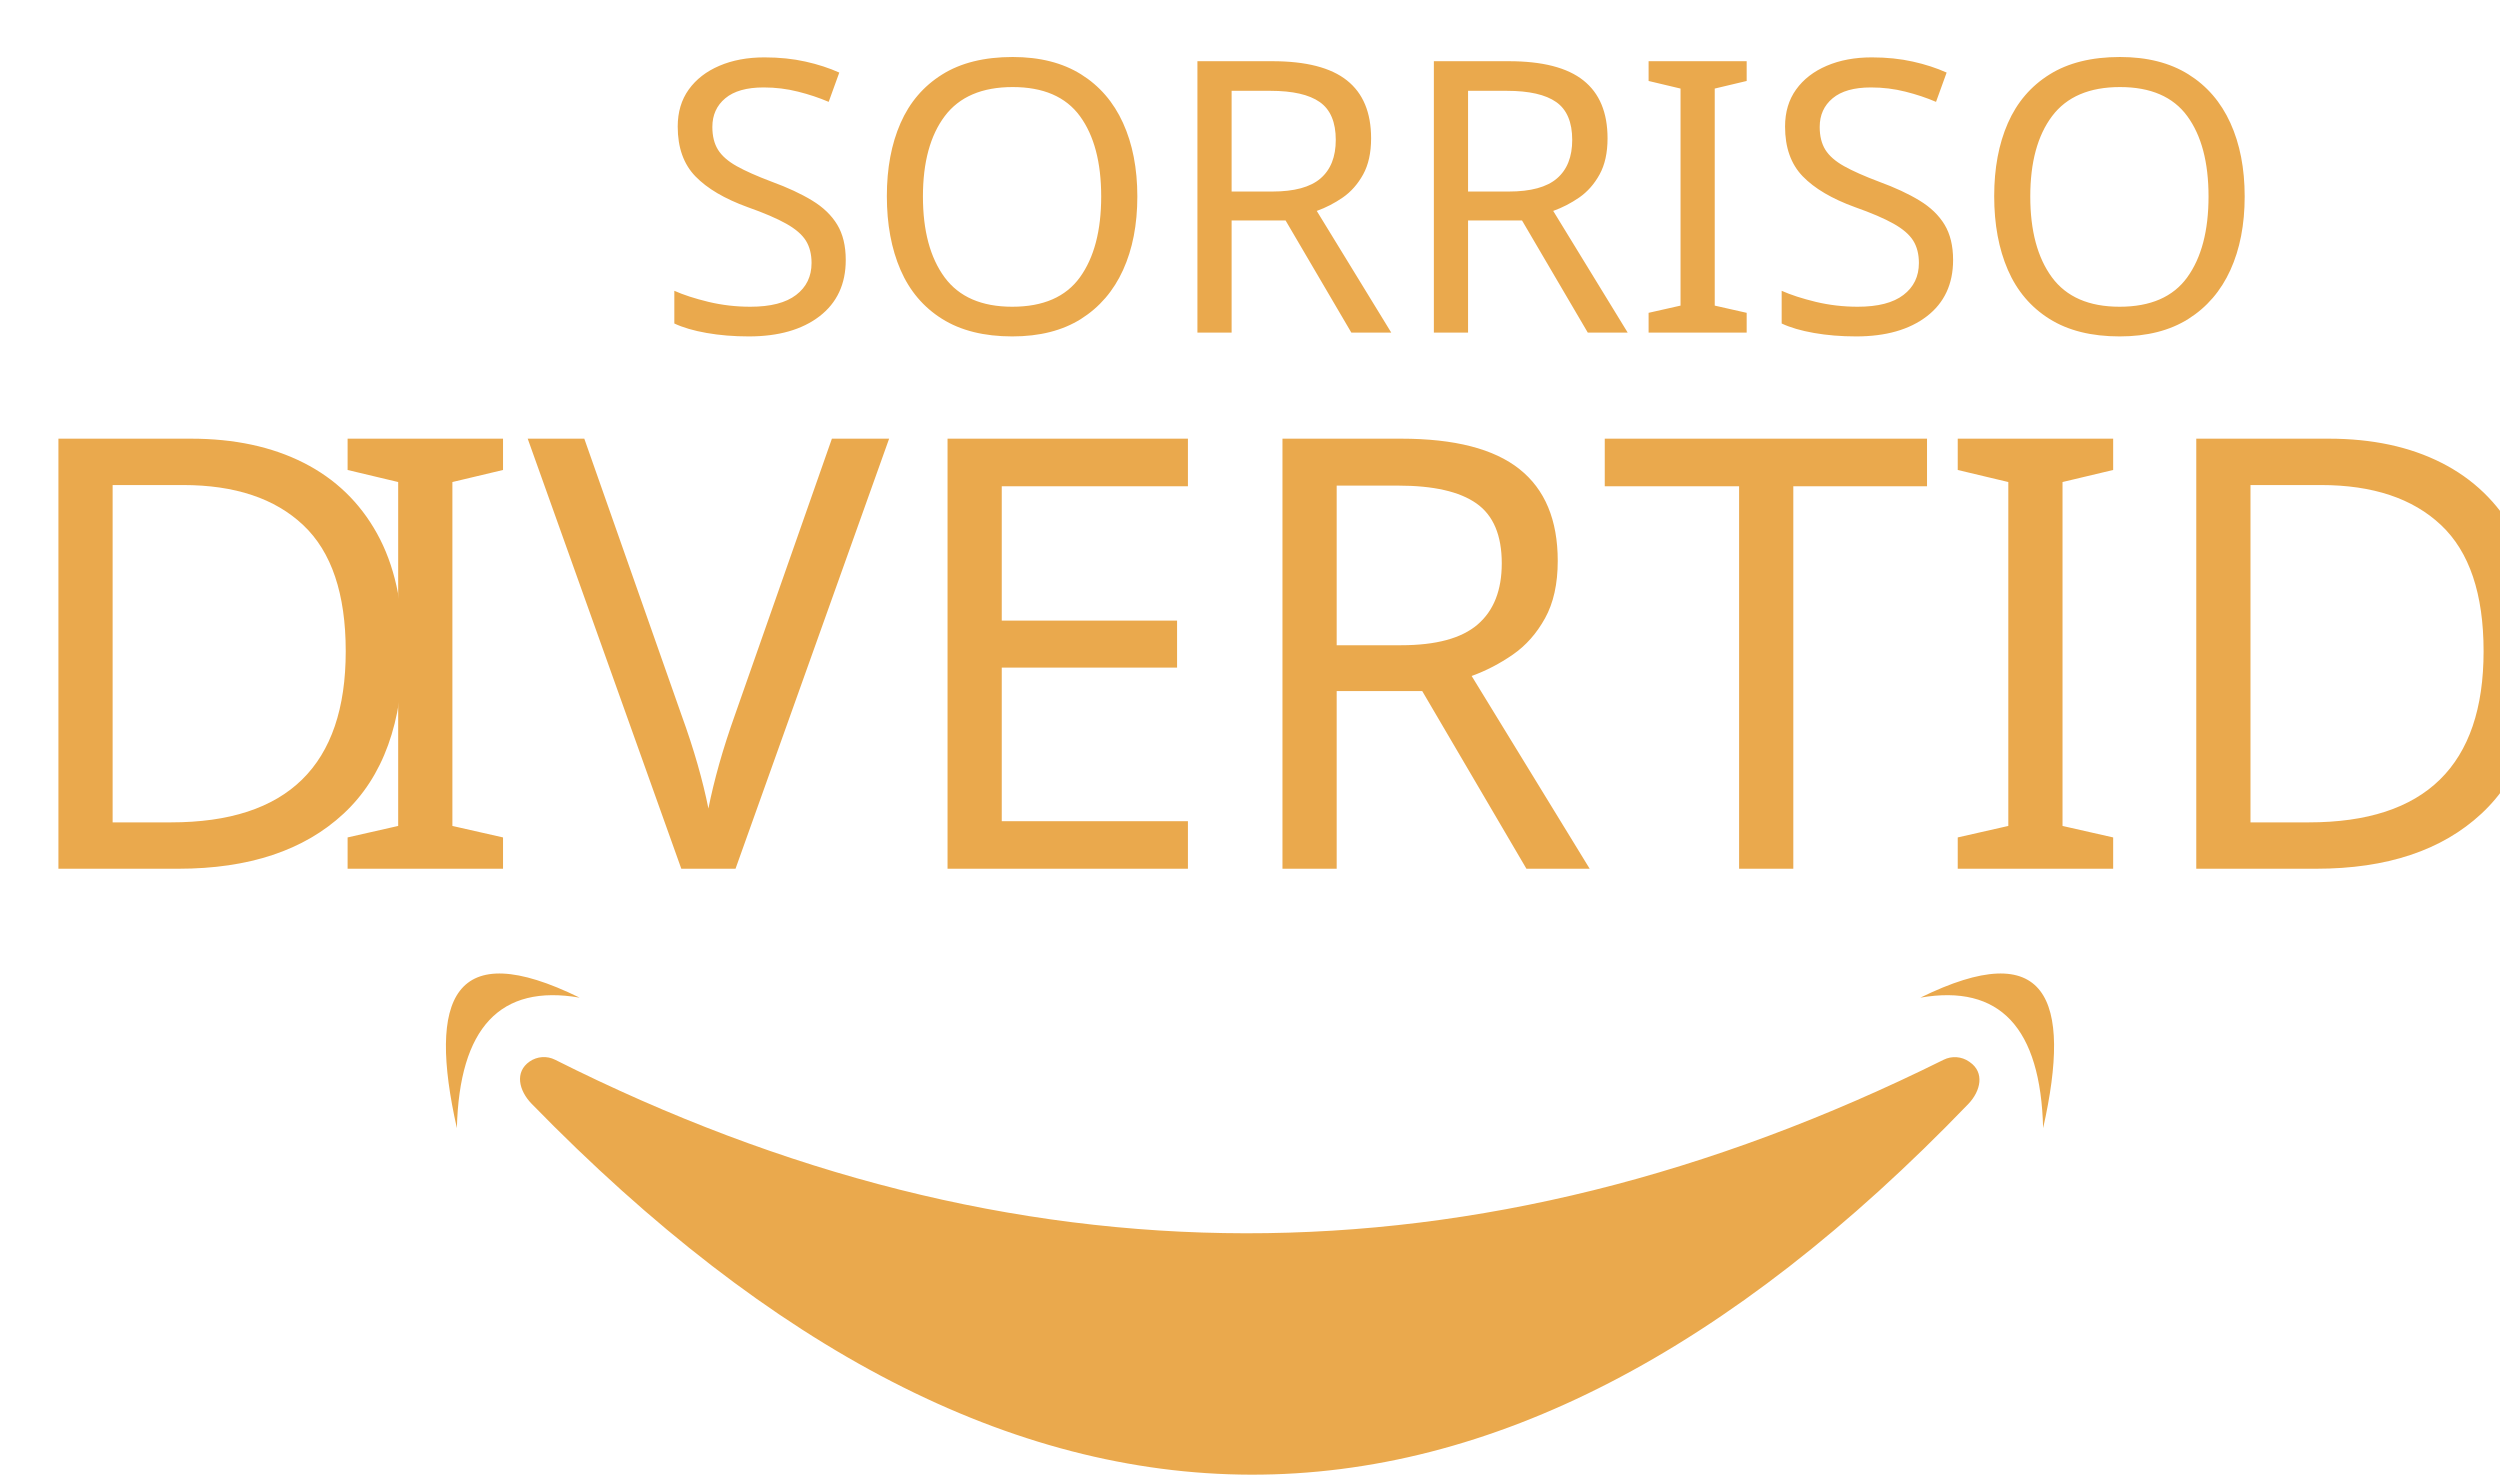
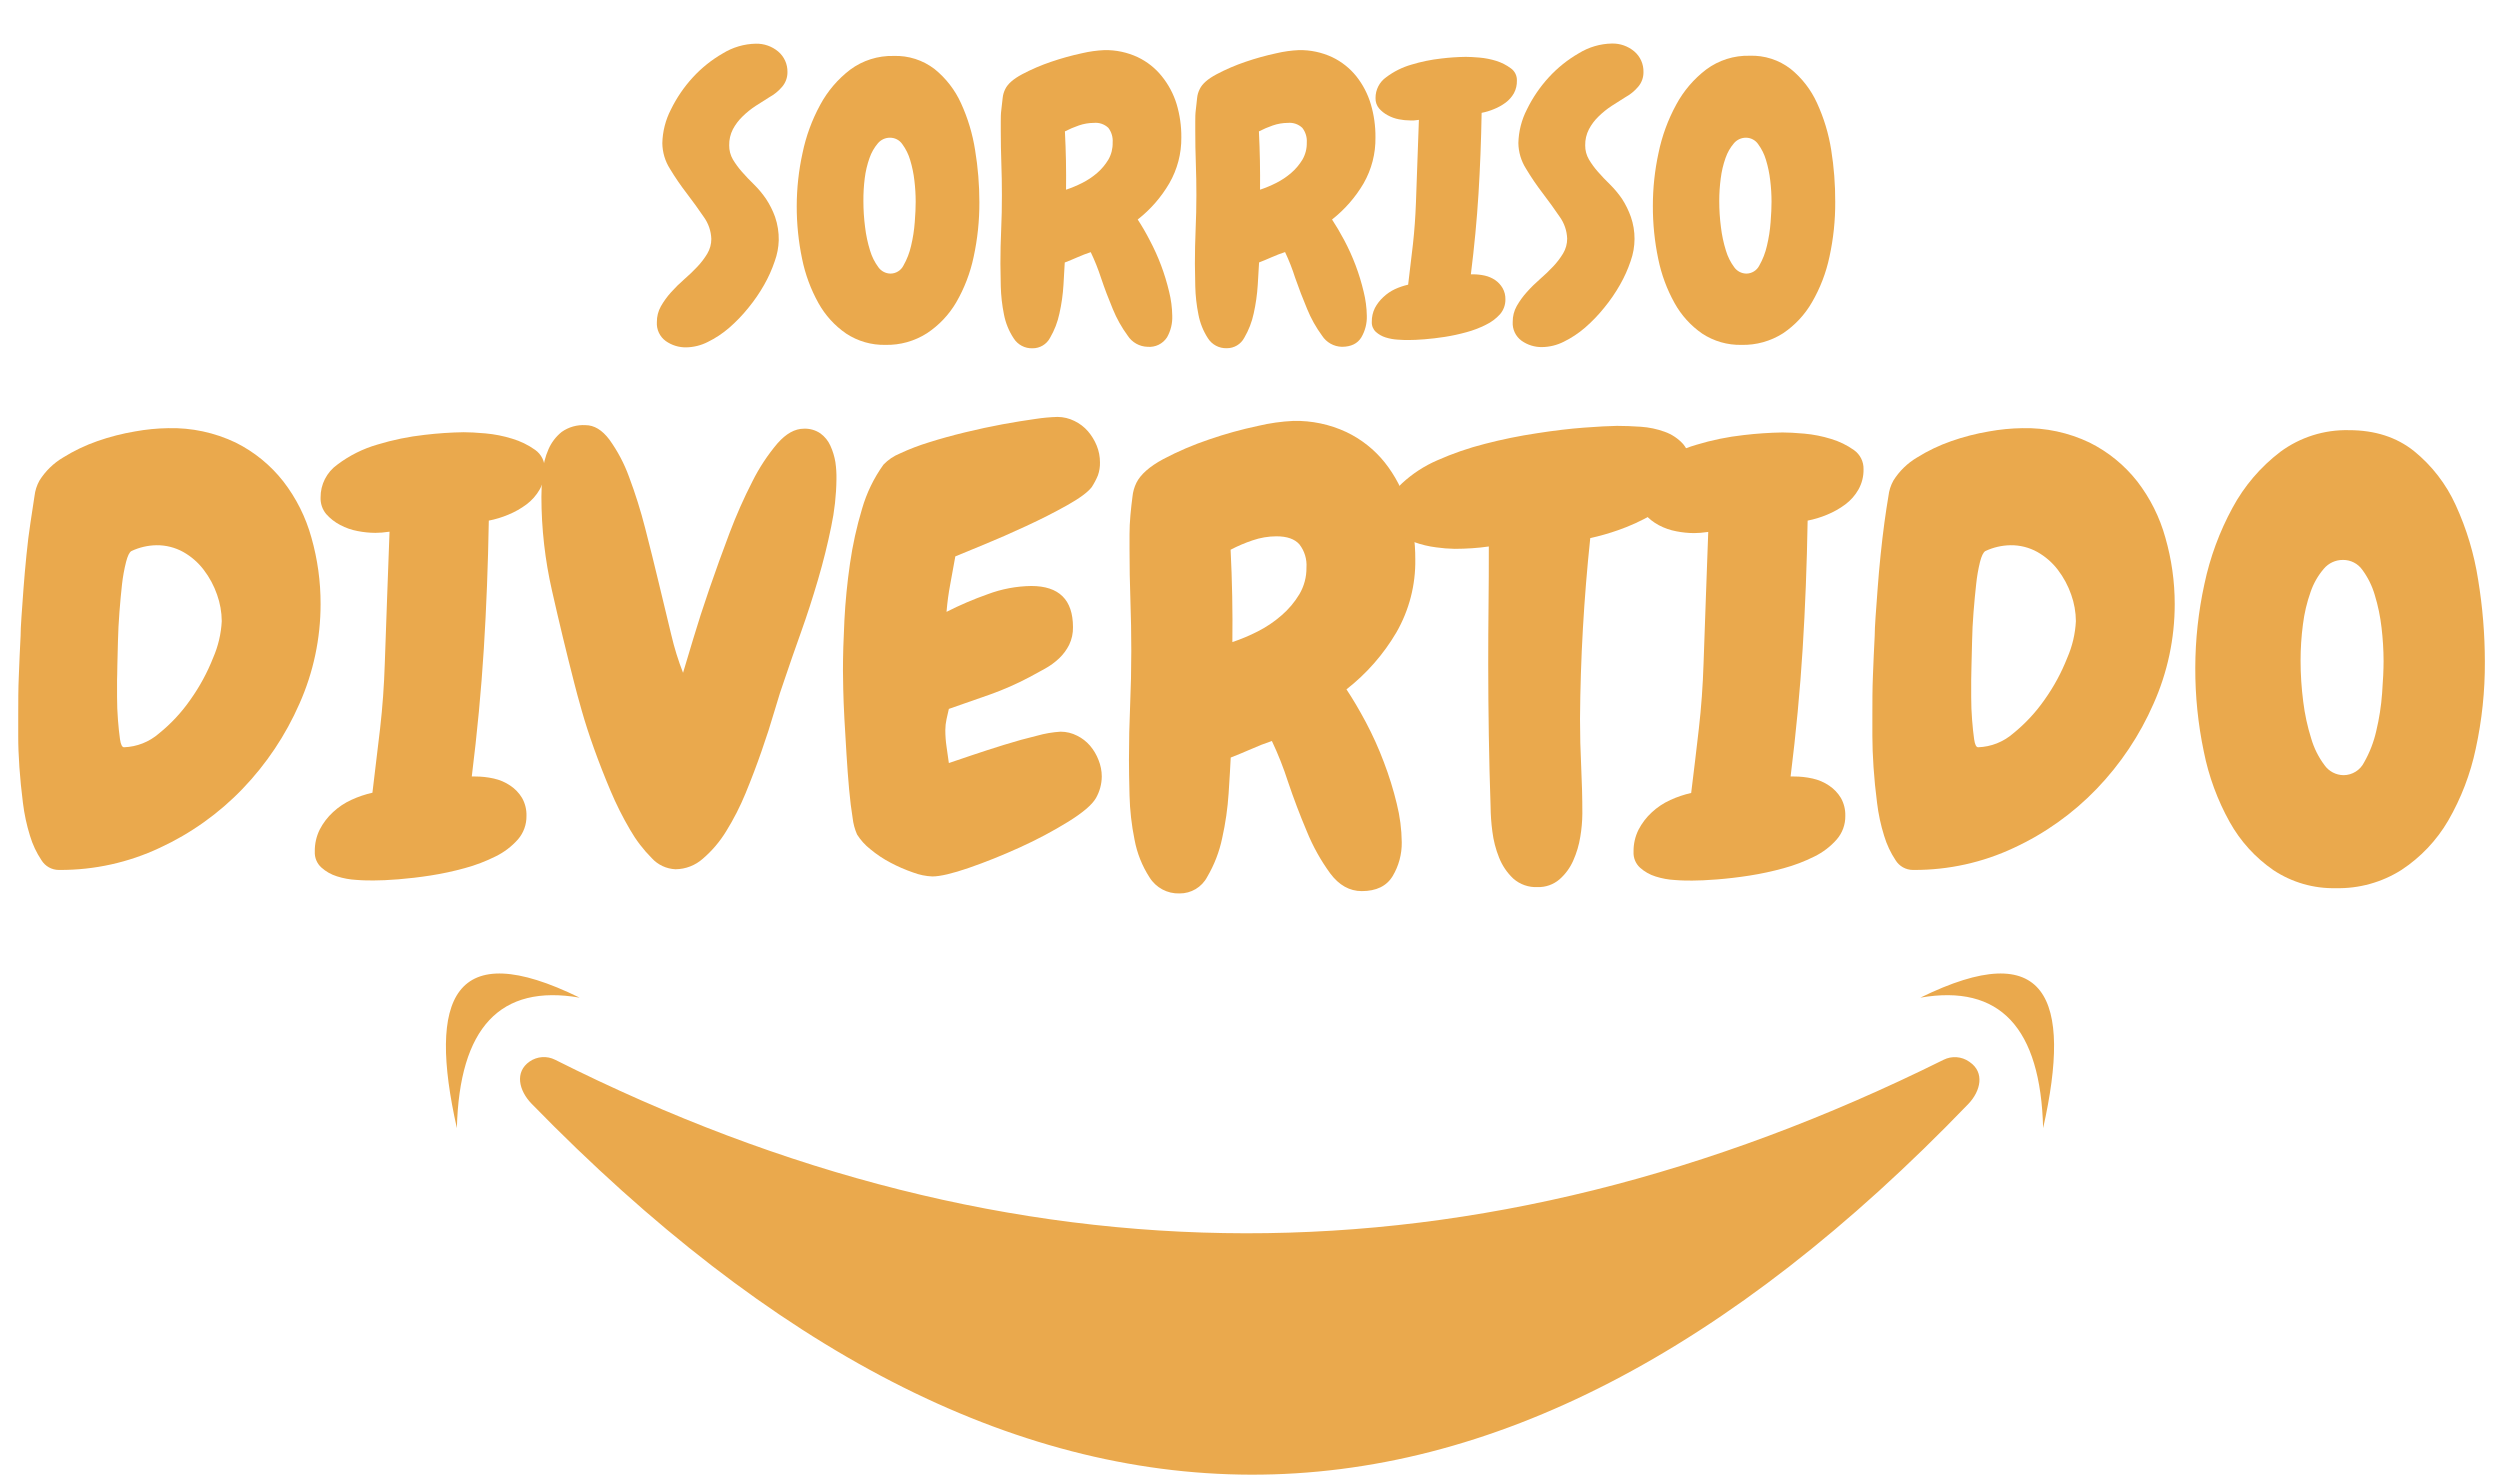
<svg xmlns="http://www.w3.org/2000/svg" id="Camada_1" data-name="Camada 1" viewBox="0 0 622.54 367.22">
  <defs>
-     <style>.cls-1{font-size:94.66px;}.cls-1,.cls-2,.cls-4{fill:#eaa94d;}.cls-1,.cls-2{font-family:Chewy-Regular, Chewy;}.cls-2{font-size:150px;}.cls-3{letter-spacing:-0.01em;}</style>
+     <style>.cls-1{fill:#eaa94d;}</style>
  </defs>
-   <text class="cls-1" transform="translate(163.09 82.82)">SORRISO</text>
-   <text class="cls-2" transform="translate(0 216.33)">
-     <tspan class="cls-3">D</tspan>
-     <tspan x="80.56" y="0">IVERTIDO</tspan>
-   </text>
-   <path class="cls-4" d="M490.13,274.92C371.23,398.43,252,397.56,132.38,274.85c-3.19-3.28-4.26-7.9-.5-10.51h0a6.22,6.22,0,0,1,6.36-.44c114,57.34,229.19,57.88,345.75,0a6.23,6.23,0,0,1,6.33.45l.2.14C494.23,267.05,493.27,271.65,490.13,274.92Z" />
-   <path class="cls-4" d="M478.2,248.43c31.48-15.44,37.86.08,30.57,32.49C508.15,255.92,498,245,478.2,248.43Z" />
-   <path class="cls-4" d="M144.34,248.43c-31.48-15.44-37.86.08-30.57,32.49C114.39,255.92,124.54,245,144.34,248.43Z" />
+   <path class="cls-1" d="M196.09,17.93a5.54,5.54,0,0,1-1.34,3.7,11.31,11.31,0,0,1-3.19,2.59c-1.11.68-2.25,1.4-3.42,2.17A21.44,21.44,0,0,0,184.91,29a12.71,12.71,0,0,0-2.41,3.19,8.45,8.45,0,0,0-.92,4,6.87,6.87,0,0,0,.92,3.52,20.85,20.85,0,0,0,2.27,3.09q1.33,1.53,3,3.15a24.31,24.31,0,0,1,3,3.6A21.14,21.14,0,0,1,193,54a17,17,0,0,1,.92,5.83,16.62,16.62,0,0,1-1,5.22,33.16,33.16,0,0,1-2.63,5.87,40.53,40.53,0,0,1-3.93,5.73,38.33,38.33,0,0,1-4.81,5,24.78,24.78,0,0,1-5.31,3.51,12.36,12.36,0,0,1-5.36,1.34,8.58,8.58,0,0,1-5.09-1.57,5.4,5.4,0,0,1-2.22-4.72,7.89,7.89,0,0,1,1-3.93,20,20,0,0,1,2.5-3.46,35.94,35.94,0,0,1,3.28-3.24,45.09,45.09,0,0,0,3.28-3.14,18.88,18.88,0,0,0,2.5-3.28,7.1,7.1,0,0,0,1-3.65,9.88,9.88,0,0,0-1.89-5.5q-1.91-2.82-4.21-5.83a65.48,65.48,0,0,1-4.2-6.14,12.19,12.19,0,0,1-1.9-6.38,19.21,19.21,0,0,1,2.13-8.37,33.64,33.64,0,0,1,5.45-8,31.36,31.36,0,0,1,7.49-6,16.27,16.27,0,0,1,8.23-2.41,8.36,8.36,0,0,1,5.54,1.94A6.53,6.53,0,0,1,196.09,17.93Z" />
+   <path class="cls-1" d="M220.5,85.88a17.11,17.11,0,0,1-9.8-2.82,22.45,22.45,0,0,1-6.89-7.58,38.29,38.29,0,0,1-4.07-11,63.52,63.52,0,0,1-1.34-13.22,62,62,0,0,1,1.44-13.13,43.37,43.37,0,0,1,4.39-12,27.3,27.3,0,0,1,7.48-8.78,17.45,17.45,0,0,1,10.82-3.42,15.83,15.83,0,0,1,10.21,3.28,23.29,23.29,0,0,1,6.57,8.5,44.51,44.51,0,0,1,3.51,11.69,79.66,79.66,0,0,1,1.06,12.95,62.82,62.82,0,0,1-1.43,13.63,38.35,38.35,0,0,1-4.34,11.32A23.35,23.35,0,0,1,230.8,83,18.41,18.41,0,0,1,220.5,85.88Zm1.11-51.59a3.91,3.91,0,0,0-3,1.39,11.32,11.32,0,0,0-2.08,3.65,23.61,23.61,0,0,0-1.2,5.09A43,43,0,0,0,215,50.1a50.09,50.09,0,0,0,.42,6.47,32.59,32.59,0,0,0,1.24,5.83,13.35,13.35,0,0,0,2.08,4.16,3.77,3.77,0,0,0,3,1.57,3.63,3.63,0,0,0,3.23-2,17.76,17.76,0,0,0,1.9-4.9,36.78,36.78,0,0,0,.92-5.91c.16-2,.23-3.73.23-5.09a44.66,44.66,0,0,0-.32-5.27,28.89,28.89,0,0,0-1.06-5.13,12.7,12.7,0,0,0-1.94-3.92A3.7,3.7,0,0,0,221.61,34.29Z" />
+   <path class="cls-1" d="M294.17,34.2a22.36,22.36,0,0,1-3,11.46,31.78,31.78,0,0,1-7.86,9,58.46,58.46,0,0,1,3,5.18,53.74,53.74,0,0,1,2.82,6.24,55,55,0,0,1,2,6.56,26.36,26.36,0,0,1,.78,6A10.07,10.07,0,0,1,290.61,84a5.23,5.23,0,0,1-4.85,2.36,6.08,6.08,0,0,1-4.95-2.78,31,31,0,0,1-3.7-6.61c-1.07-2.55-2.06-5.16-2.95-7.81a52.18,52.18,0,0,0-2.55-6.37c-1.11.36-2.18.78-3.23,1.24s-2.13.91-3.24,1.34c-.06,1.36-.17,3.22-.32,5.6a44.78,44.78,0,0,1-1,7.07,20.31,20.31,0,0,1-2.35,6.1,4.88,4.88,0,0,1-4.35,2.59,5.33,5.33,0,0,1-4.71-2.5A16.3,16.3,0,0,1,250,78.29a40.2,40.2,0,0,1-.79-7c-.06-2.38-.09-4.24-.09-5.6q0-4.34.19-8.55t.18-8.55q0-4-.14-7.95t-.14-8V30.27c0-.95,0-1.94.14-2.95s.2-2,.33-2.92a6.18,6.18,0,0,1,.64-2.21q.93-1.95,4.21-3.7a49.17,49.17,0,0,1,7.21-3.1,67.71,67.71,0,0,1,7.67-2.13,30.37,30.37,0,0,1,5.59-.78,18.75,18.75,0,0,1,8.32,1.76,17.09,17.09,0,0,1,6,4.76A20.62,20.62,0,0,1,293,25.93,28.18,28.18,0,0,1,294.17,34.2Zm-17.1,1.3A5.36,5.36,0,0,0,276,31.84a4.61,4.61,0,0,0-3.61-1.24,11.53,11.53,0,0,0-3.74.64,25.85,25.85,0,0,0-3.47,1.48q.38,7.31.28,14.52a30.54,30.54,0,0,0,4-1.67,18.45,18.45,0,0,0,3.74-2.49A13.87,13.87,0,0,0,276,39.75,8.09,8.09,0,0,0,277.07,35.5Z" />
+   <path class="cls-1" d="M342.51,34.2a22.36,22.36,0,0,1-2.95,11.46,32.09,32.09,0,0,1-7.86,9q1.47,2.22,3.05,5.18a53.74,53.74,0,0,1,2.82,6.24,53.13,53.13,0,0,1,2,6.56,26.4,26.4,0,0,1,.79,6A10,10,0,0,1,339,84q-1.43,2.35-4.85,2.36a6.05,6.05,0,0,1-4.94-2.78,31,31,0,0,1-3.7-6.61c-1.08-2.55-2.07-5.16-3-7.81A50.78,50.78,0,0,0,320,62.77c-1.11.36-2.19.78-3.24,1.24s-2.12.91-3.23,1.34c-.06,1.36-.17,3.22-.33,5.6a46,46,0,0,1-1,7.07,20.32,20.32,0,0,1-2.36,6.1,4.87,4.87,0,0,1-4.34,2.59,5.33,5.33,0,0,1-4.72-2.5,16.48,16.48,0,0,1-2.36-5.92,40.2,40.2,0,0,1-.78-7c-.06-2.38-.09-4.24-.09-5.6q0-4.34.18-8.55c.12-2.8.19-5.65.19-8.55q0-4-.14-7.95c-.1-2.65-.14-5.33-.14-8V30.27c0-.95,0-1.94.14-2.95s.2-2,.32-2.92a6.17,6.17,0,0,1,.65-2.21c.61-1.3,2-2.53,4.2-3.7a49.17,49.17,0,0,1,7.21-3.1,67.28,67.28,0,0,1,7.68-2.13,30.26,30.26,0,0,1,5.59-.78,18.82,18.82,0,0,1,8.32,1.76,17.27,17.27,0,0,1,6,4.76,20.6,20.6,0,0,1,3.6,6.93A28.18,28.18,0,0,1,342.51,34.2Zm-17.1,1.3a5.36,5.36,0,0,0-1.11-3.66,4.6,4.6,0,0,0-3.6-1.24,11.59,11.59,0,0,0-3.75.64,25.71,25.71,0,0,0-3.46,1.48q.36,7.31.28,14.52a30.43,30.43,0,0,0,4-1.67,18.45,18.45,0,0,0,3.74-2.49,13.87,13.87,0,0,0,2.82-3.33A8.09,8.09,0,0,0,325.41,35.5Z" />
+   <path class="cls-1" d="M377.73,20.06A6.28,6.28,0,0,1,377,23.2a7.7,7.7,0,0,1-2.08,2.36A13,13,0,0,1,372,27.18a15.26,15.26,0,0,1-3.05.92q-.18,10.45-.78,20.15t-1.9,20.06h.55a13.61,13.61,0,0,1,2.92.32,7.65,7.65,0,0,1,2.58,1.11,6.25,6.25,0,0,1,1.85,2,5.4,5.4,0,0,1,.7,2.81,5.52,5.52,0,0,1-1.34,3.7A11.34,11.34,0,0,1,370,80.88a25.36,25.36,0,0,1-4.85,1.85,48.88,48.88,0,0,1-5.36,1.16c-1.79.28-3.48.47-5.09.6s-2.89.18-3.88.18c-.74,0-1.65,0-2.72-.09a12.39,12.39,0,0,1-3.05-.55,6.62,6.62,0,0,1-2.45-1.39,3.21,3.21,0,0,1-1-2.5,7.47,7.47,0,0,1,.78-3.46A10,10,0,0,1,344.45,74,11,11,0,0,1,347.37,72a16.69,16.69,0,0,1,3.28-1.11q.64-5.09,1.2-10.12c.37-3.36.61-6.76.74-10.22s.24-7,.37-10.4.24-6.85.37-10.3c-.43.06-.83.11-1.2.14s-.71,0-1,0a14.61,14.61,0,0,1-2.77-.28,9.28,9.28,0,0,1-2.78-1,7.55,7.55,0,0,1-2.17-1.71,3.82,3.82,0,0,1-.88-2.58,6.27,6.27,0,0,1,2.64-5.18,19.28,19.28,0,0,1,6.28-3.14,41.23,41.23,0,0,1,7.45-1.53,57.32,57.32,0,0,1,6.1-.41q1.29,0,3.42.18a19.89,19.89,0,0,1,4.2.83A12.26,12.26,0,0,1,376.21,17,3.57,3.57,0,0,1,377.73,20.06Z" />
+   <path class="cls-1" d="M409.25,17.93a5.49,5.49,0,0,1-1.34,3.7,11.18,11.18,0,0,1-3.19,2.59c-1.11.68-2.25,1.4-3.42,2.17A21.44,21.44,0,0,0,398.07,29a12.44,12.44,0,0,0-2.4,3.19,8.34,8.34,0,0,0-.93,4,6.78,6.78,0,0,0,.93,3.52,20.08,20.08,0,0,0,2.26,3.09q1.33,1.53,3,3.15a25,25,0,0,1,3,3.6A21.6,21.6,0,0,1,406.11,54,16.56,16.56,0,0,1,406.06,65a33.16,33.16,0,0,1-2.63,5.87,40.53,40.53,0,0,1-3.93,5.73,38.33,38.33,0,0,1-4.81,5,24.78,24.78,0,0,1-5.31,3.51A12.36,12.36,0,0,1,384,86.43a8.58,8.58,0,0,1-5.09-1.57,5.4,5.4,0,0,1-2.22-4.72,7.89,7.89,0,0,1,1-3.93,20,20,0,0,1,2.5-3.46,35.94,35.94,0,0,1,3.28-3.24,45.09,45.09,0,0,0,3.28-3.14,18.88,18.88,0,0,0,2.5-3.28,7.1,7.1,0,0,0,1-3.65,9.88,9.88,0,0,0-1.89-5.5q-1.91-2.82-4.21-5.83A65.48,65.48,0,0,1,380,42a12.19,12.19,0,0,1-1.9-6.38,19.21,19.21,0,0,1,2.13-8.37,33.64,33.64,0,0,1,5.45-8,31.36,31.36,0,0,1,7.49-6,16.27,16.27,0,0,1,8.23-2.41,8.36,8.36,0,0,1,5.54,1.94A6.53,6.53,0,0,1,409.25,17.93Z" />
+   <path class="cls-1" d="M433.66,85.88a17.11,17.11,0,0,1-9.8-2.82A22.45,22.45,0,0,1,417,75.48a38.29,38.29,0,0,1-4.07-11,63.52,63.52,0,0,1-1.34-13.22A62,62,0,0,1,413,38.08a43.37,43.37,0,0,1,4.39-12,27.2,27.2,0,0,1,7.49-8.78,17.4,17.4,0,0,1,10.81-3.42,15.83,15.83,0,0,1,10.21,3.28,23.29,23.29,0,0,1,6.57,8.5A44.51,44.51,0,0,1,456,37.34,79.66,79.66,0,0,1,457,50.29a62.2,62.2,0,0,1-1.43,13.63,38.35,38.35,0,0,1-4.34,11.32A23.35,23.35,0,0,1,444,83,18.41,18.41,0,0,1,433.66,85.88Zm1.11-51.59a3.91,3.91,0,0,0-3,1.39,11.32,11.32,0,0,0-2.08,3.65,24.22,24.22,0,0,0-1.2,5.09,43,43,0,0,0-.37,5.68,50.09,50.09,0,0,0,.42,6.47,32.59,32.59,0,0,0,1.24,5.83,13.35,13.35,0,0,0,2.08,4.16,3.77,3.77,0,0,0,3,1.57,3.63,3.63,0,0,0,3.23-2,17.76,17.76,0,0,0,1.9-4.9,36.78,36.78,0,0,0,.92-5.91c.16-2,.23-3.73.23-5.09a44.66,44.66,0,0,0-.32-5.27,28.89,28.89,0,0,0-1.06-5.13,12.7,12.7,0,0,0-1.94-3.92A3.7,3.7,0,0,0,434.77,34.29Z" />
+   <path class="cls-1" d="M79.83,150.42a60.92,60.92,0,0,1-5.27,24.83,72.7,72.7,0,0,1-14.14,21.16,68.44,68.44,0,0,1-20.65,14.72,58,58,0,0,1-24.83,5.5h-.29a5.08,5.08,0,0,1-4.32-2.42,22.49,22.49,0,0,1-2.86-6.08,46.42,46.42,0,0,1-1.76-8.2q-.58-4.55-.88-8.86t-.29-7.77v-5.2c0-3.32,0-6.61.15-9.89s.24-6.56.44-9.88c0-1.08.07-2.66.22-4.76s.31-4.47.51-7.11.44-5.39.73-8.27.61-5.57,1-8.06.69-4.69,1-6.59a10.34,10.34,0,0,1,1.24-3.88,17.47,17.47,0,0,1,5.86-5.72,43.12,43.12,0,0,1,8.57-4.1,57.16,57.16,0,0,1,9.38-2.41,50.19,50.19,0,0,1,8.27-.81,36.83,36.83,0,0,1,16.78,3.59,34.77,34.77,0,0,1,11.86,9.67,40.51,40.51,0,0,1,7,14A59.81,59.81,0,0,1,79.83,150.42Zm-24.61,4.25a20.08,20.08,0,0,0-1.17-6.6,22,22,0,0,0-3.3-6.15,16.72,16.72,0,0,0-5.12-4.47A13.43,13.43,0,0,0,39,135.77a15.19,15.19,0,0,0-6.29,1.46c-.5.3-.93,1.2-1.32,2.71a42,42,0,0,0-1,5.5q-.36,3.23-.65,7t-.37,7.25q-.07,3.43-.15,6.08c0,1.76-.07,2.93-.07,3.51v4.32c0,1.91.07,3.79.22,5.64s.31,3.47.51,4.84.54,2,1,2a14,14,0,0,0,8.71-3.44,40.46,40.46,0,0,0,7.84-8.43,49,49,0,0,0,5.64-10.4A26.21,26.21,0,0,0,55.22,154.67Z" />
+   <path class="cls-1" d="M135.64,116.87a10,10,0,0,1-1.24,5,12.17,12.17,0,0,1-3.3,3.74,20.72,20.72,0,0,1-4.54,2.56,24.62,24.62,0,0,1-4.84,1.47q-.28,16.55-1.24,31.93t-3,31.79h.88a20.94,20.94,0,0,1,4.61.51,11.86,11.86,0,0,1,4.1,1.76,9.74,9.74,0,0,1,2.93,3.07,8.59,8.59,0,0,1,1.1,4.47A8.76,8.76,0,0,1,129,209a18,18,0,0,1-5.57,4.25,40.87,40.87,0,0,1-7.69,2.93,75.87,75.87,0,0,1-8.5,1.83c-2.83.44-5.51.75-8,.95s-4.59.29-6.16.29c-1.17,0-2.61,0-4.32-.14a19.22,19.22,0,0,1-4.83-.88A10.35,10.35,0,0,1,80,216a5,5,0,0,1-1.61-3.95,11.85,11.85,0,0,1,1.24-5.5,15.62,15.62,0,0,1,3.3-4.32,17.1,17.1,0,0,1,4.61-3.07,26.13,26.13,0,0,1,5.2-1.76q1-8.06,1.91-16t1.17-16.19q.28-8.34.58-16.48T97,132.4c-.68.1-1.32.17-1.9.22s-1.13.07-1.62.07a23.23,23.23,0,0,1-4.39-.44,15.06,15.06,0,0,1-4.39-1.53A12.17,12.17,0,0,1,81.22,128a6.1,6.1,0,0,1-1.39-4.1A9.94,9.94,0,0,1,84,115.7a30.62,30.62,0,0,1,10-5,64.76,64.76,0,0,1,11.79-2.42,95,95,0,0,1,9.67-.65c1.36,0,3.17.09,5.42.29a32.19,32.19,0,0,1,6.66,1.32,19.34,19.34,0,0,1,5.71,2.78A5.65,5.65,0,0,1,135.64,116.87Z" />
+   <path class="cls-1" d="M208.29,119.36a60,60,0,0,1-1.31,11.8q-1.32,6.51-3.3,13.25c-1.32,4.5-2.73,8.86-4.25,13.11s-2.85,8.08-4,11.5q-1.17,3.22-2.56,8t-3.22,10q-1.83,5.27-4,10.54a64.08,64.08,0,0,1-4.83,9.45,28.67,28.67,0,0,1-5.79,6.81,10.4,10.4,0,0,1-6.81,2.64,8.51,8.51,0,0,1-5.93-2.78,34,34,0,0,1-5.42-7.11,82,82,0,0,1-4.84-9.66q-2.26-5.35-4.1-10.48t-3.08-9.52c-.83-2.93-1.44-5.17-1.83-6.74q-2.93-11.41-5.56-23.07a105.33,105.33,0,0,1-2.64-23.36q0-2.92.29-6.08a18.53,18.53,0,0,1,1.47-5.79,11.3,11.3,0,0,1,3.3-4.32,9.32,9.32,0,0,1,5.93-1.68c2.14,0,4.12,1.19,5.93,3.59a38.21,38.21,0,0,1,4.91,9.3,122.65,122.65,0,0,1,4,12.74q1.81,7,3.44,13.84c1.07,4.55,2.1,8.79,3.07,12.75a69.42,69.42,0,0,0,2.93,9.45l2.57-8.57q1.68-5.64,4-12.38t5-13.84a124.88,124.88,0,0,1,5.71-12.89,47.44,47.44,0,0,1,6.23-9.45c2.15-2.44,4.34-3.66,6.59-3.66a6.79,6.79,0,0,1,4.1,1.17,7.67,7.67,0,0,1,2.49,3.07,16.23,16.23,0,0,1,1.25,4.11A26.2,26.2,0,0,1,208.29,119.36Z" />
+   <path class="cls-1" d="M274.36,193.34a11,11,0,0,1-1.47,5.42q-1.45,2.49-6.88,5.86A107.55,107.55,0,0,1,254,211q-6.6,3-12.75,5.12t-9.08,2.13a15.34,15.34,0,0,1-4.83-1,39,39,0,0,1-5.57-2.42,28.65,28.65,0,0,1-5.05-3.37,14.51,14.51,0,0,1-3.3-3.66,14.18,14.18,0,0,1-1.1-4.1c-.34-2.05-.63-4.45-.88-7.18s-.46-5.64-.65-8.72-.37-6-.52-8.79-.24-5.24-.29-7.39-.07-3.71-.07-4.69q0-5.41.36-12.45t1.39-14.14a93.14,93.14,0,0,1,3-13.62A35.92,35.92,0,0,1,220,115.7a11.77,11.77,0,0,1,4.1-2.78,55.23,55.23,0,0,1,7.26-2.78q4.17-1.32,9-2.49t9.31-2q4.45-.81,8.12-1.32a44,44,0,0,1,5.57-.51,9.58,9.58,0,0,1,4.18,1,10.54,10.54,0,0,1,3.37,2.56,13.2,13.2,0,0,1,2.19,3.59,10.92,10.92,0,0,1,.81,4.18,9,9,0,0,1-.51,3.22,18.28,18.28,0,0,1-1.54,2.93q-1.47,1.91-6.16,4.54T255.53,131Q250,133.57,245,135.62t-7.11,2.93q-.58,3.38-1.24,6.81a65,65,0,0,0-.95,7,85.26,85.26,0,0,1,10.25-4.39,32,32,0,0,1,10.84-2.05q10.39,0,10.4,10.25a9.79,9.79,0,0,1-.95,4.4,12.29,12.29,0,0,1-2.49,3.36,17.42,17.42,0,0,1-3.52,2.57c-1.32.73-2.61,1.44-3.88,2.12a74.39,74.39,0,0,1-9.81,4.32q-5.13,1.83-10.26,3.59c-.19.78-.39,1.64-.58,2.56a12.92,12.92,0,0,0-.3,2.71,28.42,28.42,0,0,0,.3,4.11c.19,1.36.39,2.73.58,4.1l5.64-1.91c2.59-.88,5.3-1.75,8.13-2.63s5.57-1.64,8.2-2.27a27.77,27.77,0,0,1,5.86-1,9,9,0,0,1,4.11,1,10.16,10.16,0,0,1,3.22,2.49,12.39,12.39,0,0,1,2.12,3.59A11,11,0,0,1,274.36,193.34Z" />
+   <path class="cls-1" d="M352.43,139.29a35.41,35.41,0,0,1-4.69,18.16,50.29,50.29,0,0,1-12.45,14.21q2.34,3.51,4.84,8.2a85.58,85.58,0,0,1,4.46,9.89,84,84,0,0,1,3.23,10.4,41.38,41.38,0,0,1,1.24,9.59,16,16,0,0,1-2.27,8.43c-1.51,2.49-4.08,3.73-7.69,3.73q-4.55,0-7.84-4.39A49.14,49.14,0,0,1,325.41,207q-2.57-6.08-4.69-12.37a82.15,82.15,0,0,0-4-10.11,54.43,54.43,0,0,0-5.13,2q-2.49,1.09-5.12,2.12-.15,3.22-.52,8.86a72.43,72.43,0,0,1-1.61,11.21,31.86,31.86,0,0,1-3.73,9.66,7.7,7.7,0,0,1-6.89,4.11,8.46,8.46,0,0,1-7.47-4,26,26,0,0,1-3.73-9.37,63.49,63.49,0,0,1-1.25-11.06c-.1-3.76-.14-6.72-.14-8.86q0-6.88.29-13.55t.29-13.55q0-6.3-.22-12.6t-.22-12.75v-3.73c0-1.51.08-3.08.22-4.69s.32-3.15.51-4.61a10.08,10.08,0,0,1,1-3.52c1-2,3.2-4,6.66-5.86a76.74,76.74,0,0,1,11.43-4.9,102.55,102.55,0,0,1,12.16-3.37,47.79,47.79,0,0,1,8.86-1.25,29.68,29.68,0,0,1,13.18,2.79,27.3,27.3,0,0,1,9.52,7.54,32.69,32.69,0,0,1,5.72,11A44.89,44.89,0,0,1,352.43,139.29Zm-27.1,2.05a8.43,8.43,0,0,0-1.76-5.79q-1.76-2-5.71-2a18.37,18.37,0,0,0-5.93,1,37.44,37.44,0,0,0-5.49,2.34q.58,11.58.44,23a46.47,46.47,0,0,0,6.29-2.64,28.56,28.56,0,0,0,5.94-4,21.67,21.67,0,0,0,4.46-5.28A12.73,12.73,0,0,0,325.33,141.34Z" />
+   <path class="cls-1" d="M421,116.29a9.46,9.46,0,0,1-2.85,6.66,29.23,29.23,0,0,1-6.89,5.28A49.63,49.63,0,0,1,403,132a61,61,0,0,1-7,2q-1.19,11.28-1.83,22.49T393.45,179q0,6,.29,11.87c.19,3.9.29,7.81.29,11.71a36.44,36.44,0,0,1-.51,5.79,23.68,23.68,0,0,1-1.76,5.93,13.32,13.32,0,0,1-3.44,4.69,8,8,0,0,1-5.42,1.91,8.52,8.52,0,0,1-6.08-2.13,14.51,14.51,0,0,1-3.52-5.2,25.92,25.92,0,0,1-1.68-6.52,50.09,50.09,0,0,1-.44-6.22q-.3-8.79-.44-17.65t-.15-17.8q0-7.47.08-14.65t.07-14.65c-1.37.2-2.76.35-4.17.44s-2.86.15-4.32.15a37,37,0,0,1-4.62-.37,25.28,25.28,0,0,1-5.49-1.32,13.82,13.82,0,0,1-4.54-2.63,5.52,5.52,0,0,1-1.91-4.32,10.31,10.31,0,0,1,3.45-7.69,31,31,0,0,1,8.78-5.72,74.26,74.26,0,0,1,11.87-4.1,124.91,124.91,0,0,1,12.89-2.63q6.38-1,11.72-1.4t8.27-.44c1.86,0,3.84.08,5.94.22a21.65,21.65,0,0,1,5.93,1.25,11.26,11.26,0,0,1,4.61,3.08A8.26,8.26,0,0,1,421,116.29Z" />
+   <path class="cls-1" d="M464.05,116.87a9.9,9.9,0,0,1-1.25,5,12,12,0,0,1-3.29,3.74,20.72,20.72,0,0,1-4.54,2.56,24.83,24.83,0,0,1-4.84,1.47q-.28,16.55-1.24,31.93t-3,31.79h.87a21,21,0,0,1,4.62.51,11.86,11.86,0,0,1,4.1,1.76,9.74,9.74,0,0,1,2.93,3.07,8.59,8.59,0,0,1,1.1,4.47,8.72,8.72,0,0,1-2.13,5.86,17.81,17.81,0,0,1-5.56,4.25,40.87,40.87,0,0,1-7.69,2.93,76.36,76.36,0,0,1-8.5,1.83c-2.83.44-5.52.75-8.05.95s-4.6.29-6.16.29c-1.17,0-2.61,0-4.32-.14a19.22,19.22,0,0,1-4.83-.88,10.35,10.35,0,0,1-3.88-2.2,5,5,0,0,1-1.61-3.95,11.85,11.85,0,0,1,1.24-5.5,15.62,15.62,0,0,1,3.3-4.32,17.1,17.1,0,0,1,4.61-3.07,26.13,26.13,0,0,1,5.2-1.76q1-8.06,1.91-16t1.17-16.19q.29-8.34.58-16.48t.59-16.33c-.69.1-1.32.17-1.91.22s-1.12.07-1.61.07a23.23,23.23,0,0,1-4.39-.44,15.22,15.22,0,0,1-4.4-1.53,12.26,12.26,0,0,1-3.44-2.71,6.1,6.1,0,0,1-1.39-4.1,9.94,9.94,0,0,1,4.18-8.21,30.62,30.62,0,0,1,10-5,64.76,64.76,0,0,1,11.79-2.42,95,95,0,0,1,9.66-.65c1.37,0,3.18.09,5.42.29a32.16,32.16,0,0,1,6.67,1.32,19.34,19.34,0,0,1,5.71,2.78A5.65,5.65,0,0,1,464.05,116.87Z" />
+   <path class="cls-1" d="M541.54,150.42a60.77,60.77,0,0,1-5.28,24.83,72.47,72.47,0,0,1-14.13,21.16,68.56,68.56,0,0,1-20.65,14.72,58,58,0,0,1-24.83,5.5h-.3a5.09,5.09,0,0,1-4.32-2.42,22.79,22.79,0,0,1-2.85-6.08,45.54,45.54,0,0,1-1.76-8.2c-.39-3-.69-6-.88-8.86s-.29-5.47-.29-7.77v-5.2c0-3.32,0-6.61.14-9.89s.25-6.56.44-9.88c0-1.08.08-2.66.22-4.76s.32-4.47.52-7.11.43-5.39.73-8.27.61-5.57.95-8.06.68-4.69,1-6.59a10.34,10.34,0,0,1,1.24-3.88,17.37,17.37,0,0,1,5.86-5.72,42.86,42.86,0,0,1,8.57-4.1,57.05,57.05,0,0,1,9.37-2.41,50.4,50.4,0,0,1,8.28-.81,36.82,36.82,0,0,1,16.77,3.59,34.81,34.81,0,0,1,11.87,9.67,40.69,40.69,0,0,1,7,14A59.81,59.81,0,0,1,541.54,150.42Zm-24.61,4.25a20.08,20.08,0,0,0-1.17-6.6,22.24,22.24,0,0,0-3.3-6.15,16.88,16.88,0,0,0-5.13-4.47,13.4,13.4,0,0,0-6.66-1.68,15.27,15.27,0,0,0-6.3,1.46c-.49.3-.93,1.2-1.32,2.71a40.5,40.5,0,0,0-.95,5.5q-.36,3.23-.66,7t-.36,7.25c-.06,2.29-.1,4.32-.15,6.08s-.07,2.93-.07,3.51v4.32c0,1.91.07,3.79.22,5.64s.31,3.47.51,4.84.53,2,1,2a14,14,0,0,0,8.72-3.44,40.72,40.72,0,0,0,7.84-8.43,48.46,48.46,0,0,0,5.63-10.4A26,26,0,0,0,516.93,154.67Z" />
+   <path class="cls-1" d="M581.67,221.17a27,27,0,0,1-15.52-4.47,35.53,35.53,0,0,1-10.92-12,60.11,60.11,0,0,1-6.44-17.51,99.92,99.92,0,0,1-2.13-20.94,98.83,98.83,0,0,1,2.27-20.8,69.94,69.94,0,0,1,7-19,43.45,43.45,0,0,1,11.87-13.91,27.62,27.62,0,0,1,17.14-5.42q9.66,0,16.18,5.2a37,37,0,0,1,10.4,13.48,70.33,70.33,0,0,1,5.57,18.53,126.54,126.54,0,0,1,1.68,20.5,99.32,99.32,0,0,1-2.27,21.61,60.72,60.72,0,0,1-6.88,17.94A37,37,0,0,1,598,216.63,29.29,29.29,0,0,1,581.67,221.17Zm1.76-81.74a6.16,6.16,0,0,0-4.76,2.2,17.55,17.55,0,0,0-3.3,5.79,37.88,37.88,0,0,0-1.9,8.05,69.32,69.32,0,0,0-.59,9,80.05,80.05,0,0,0,.66,10.25,51.66,51.66,0,0,0,2,9.23,20.69,20.69,0,0,0,3.3,6.59,5.89,5.89,0,0,0,4.76,2.49,5.76,5.76,0,0,0,5.12-3.22,28.49,28.49,0,0,0,3-7.76,58.43,58.43,0,0,0,1.46-9.38c.24-3.22.37-5.9.37-8.05a72.52,72.52,0,0,0-.51-8.35,45.07,45.07,0,0,0-1.69-8.13,20,20,0,0,0-3.08-6.23A5.84,5.84,0,0,0,583.43,139.43Z" />
+   <path class="cls-1" d="M490.13,274.92C371.23,398.43,252,397.56,132.38,274.85c-3.19-3.28-4.26-7.9-.5-10.51h0a6.22,6.22,0,0,1,6.36-.44c114,57.34,229.19,57.88,345.75,0a6.23,6.23,0,0,1,6.33.45l.2.14C494.23,267.05,493.27,271.65,490.13,274.92Z" />
+   <path class="cls-1" d="M478.2,248.43c31.48-15.44,37.86.08,30.57,32.49C508.15,255.92,498,245,478.2,248.43Z" />
+   <path class="cls-1" d="M144.34,248.43c-31.48-15.44-37.86.08-30.57,32.49C114.39,255.92,124.54,245,144.34,248.43Z" />
</svg>
